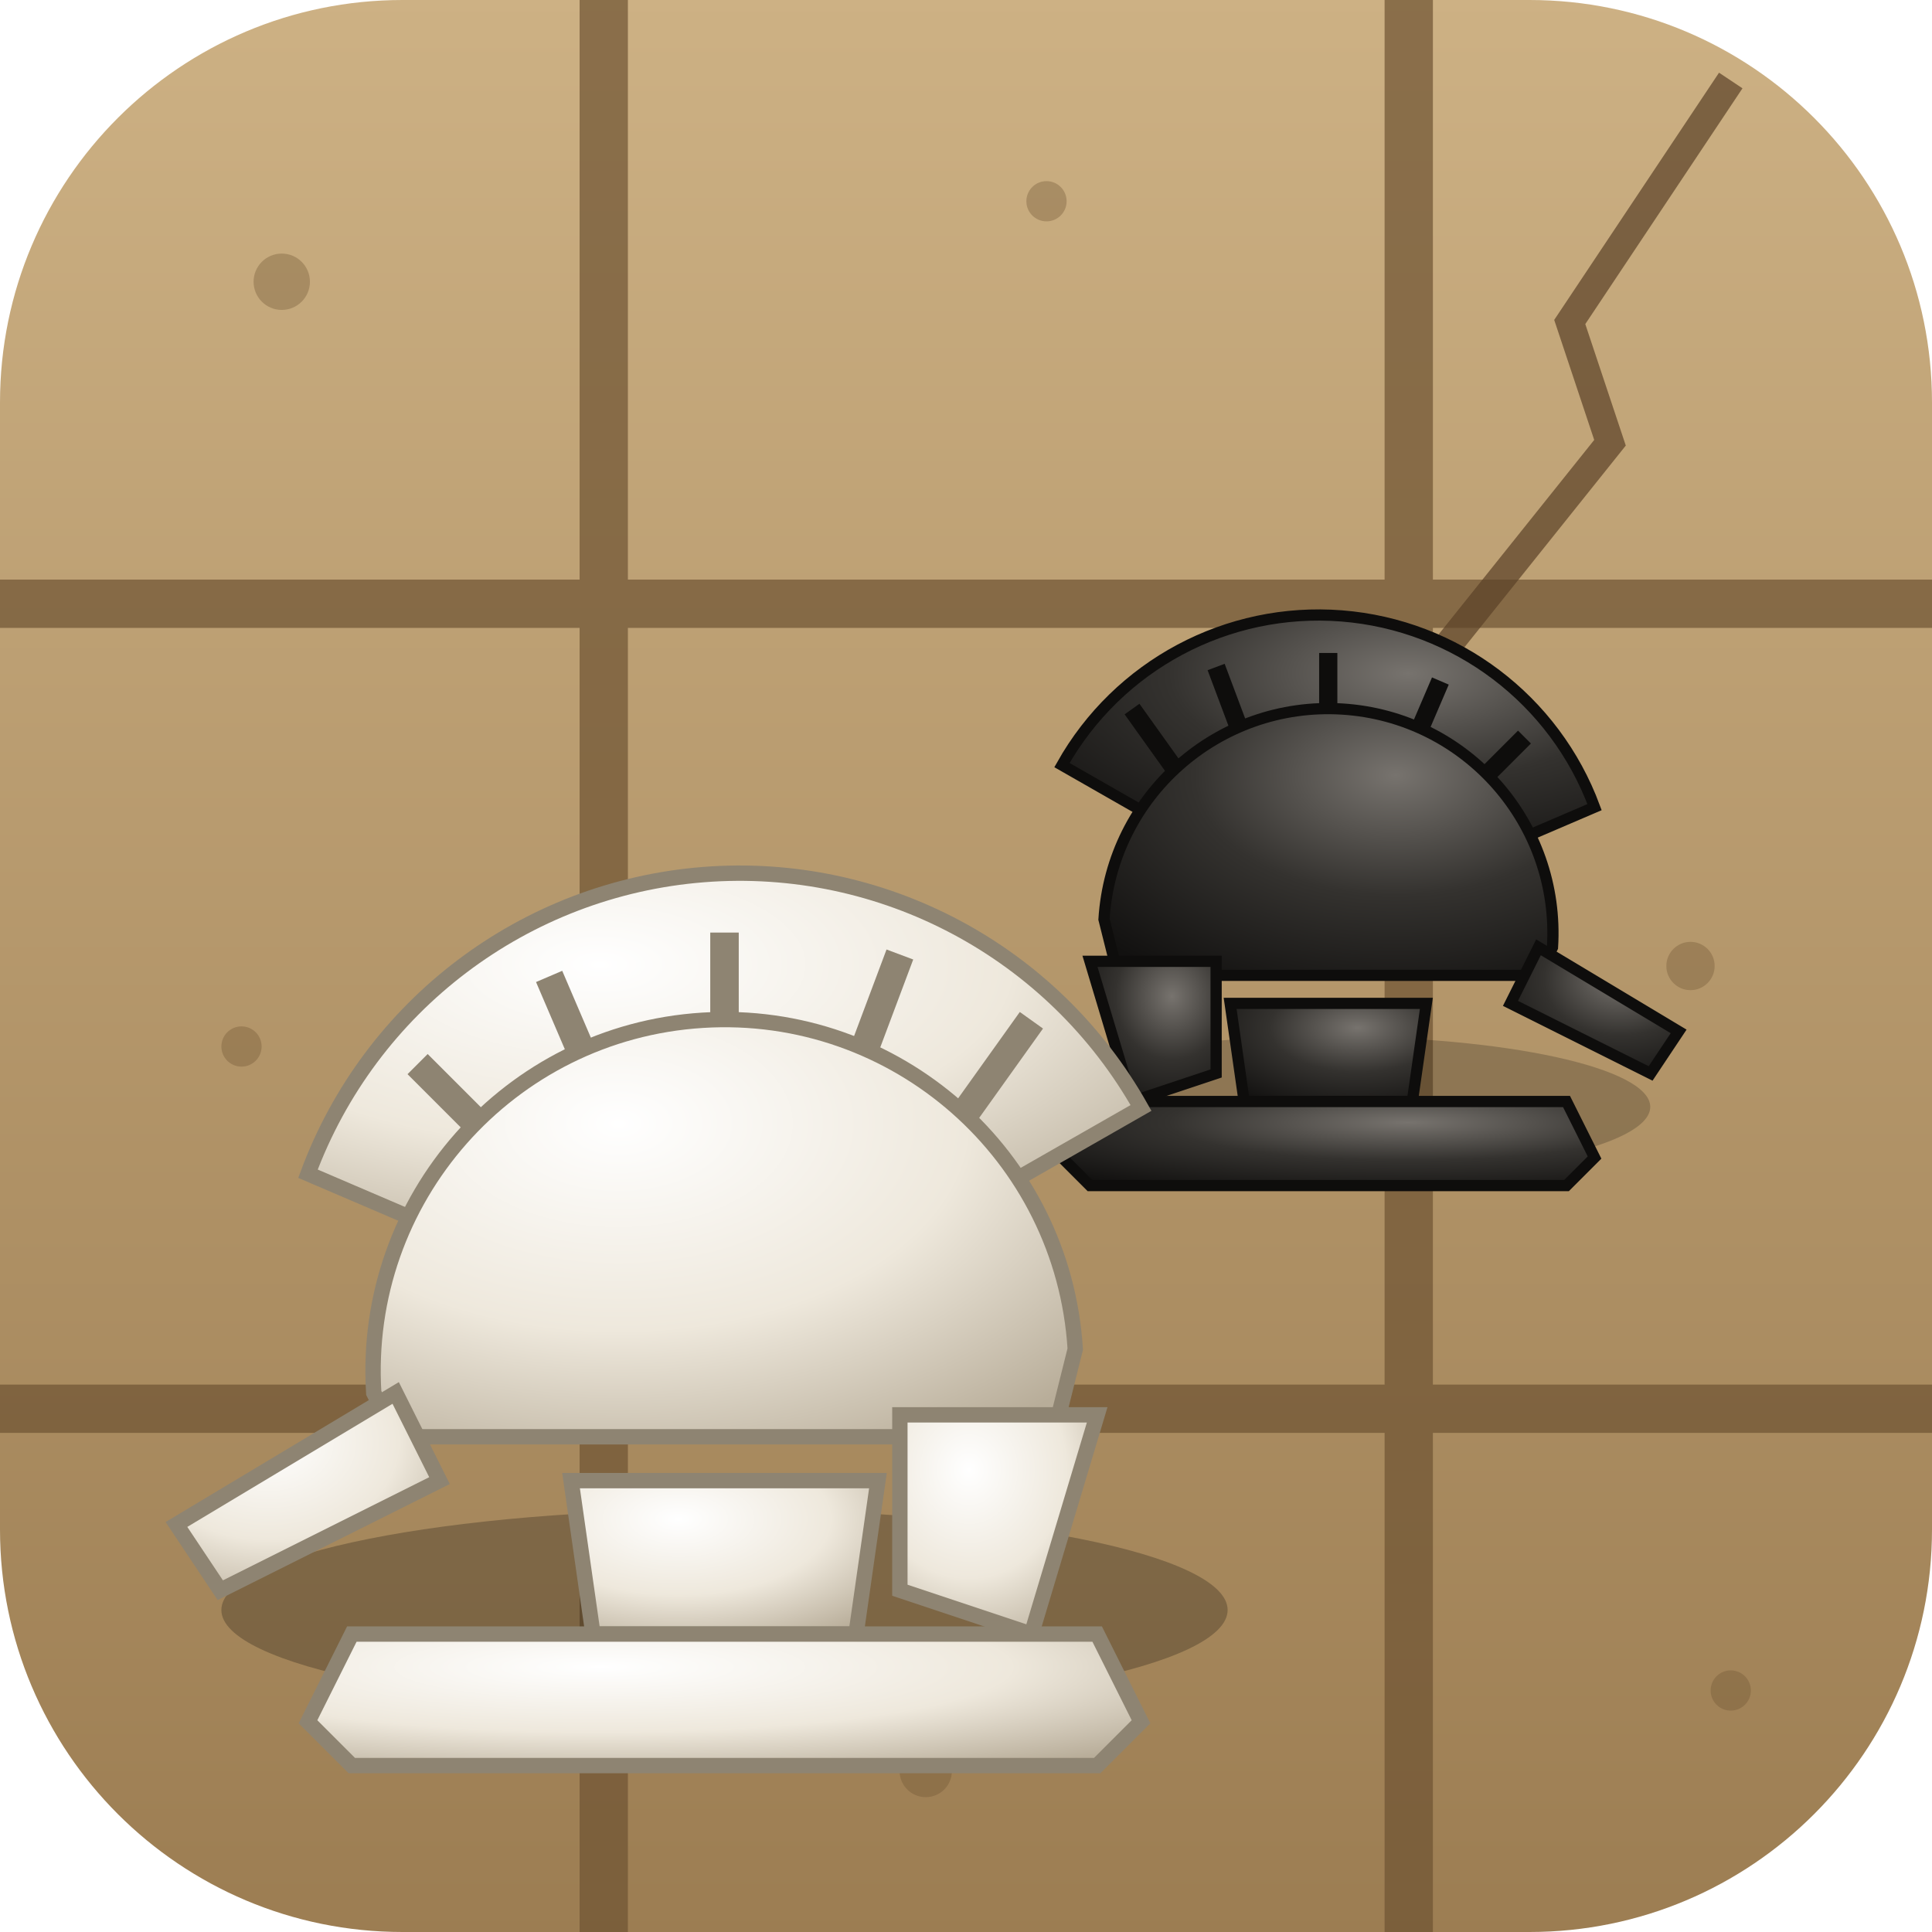
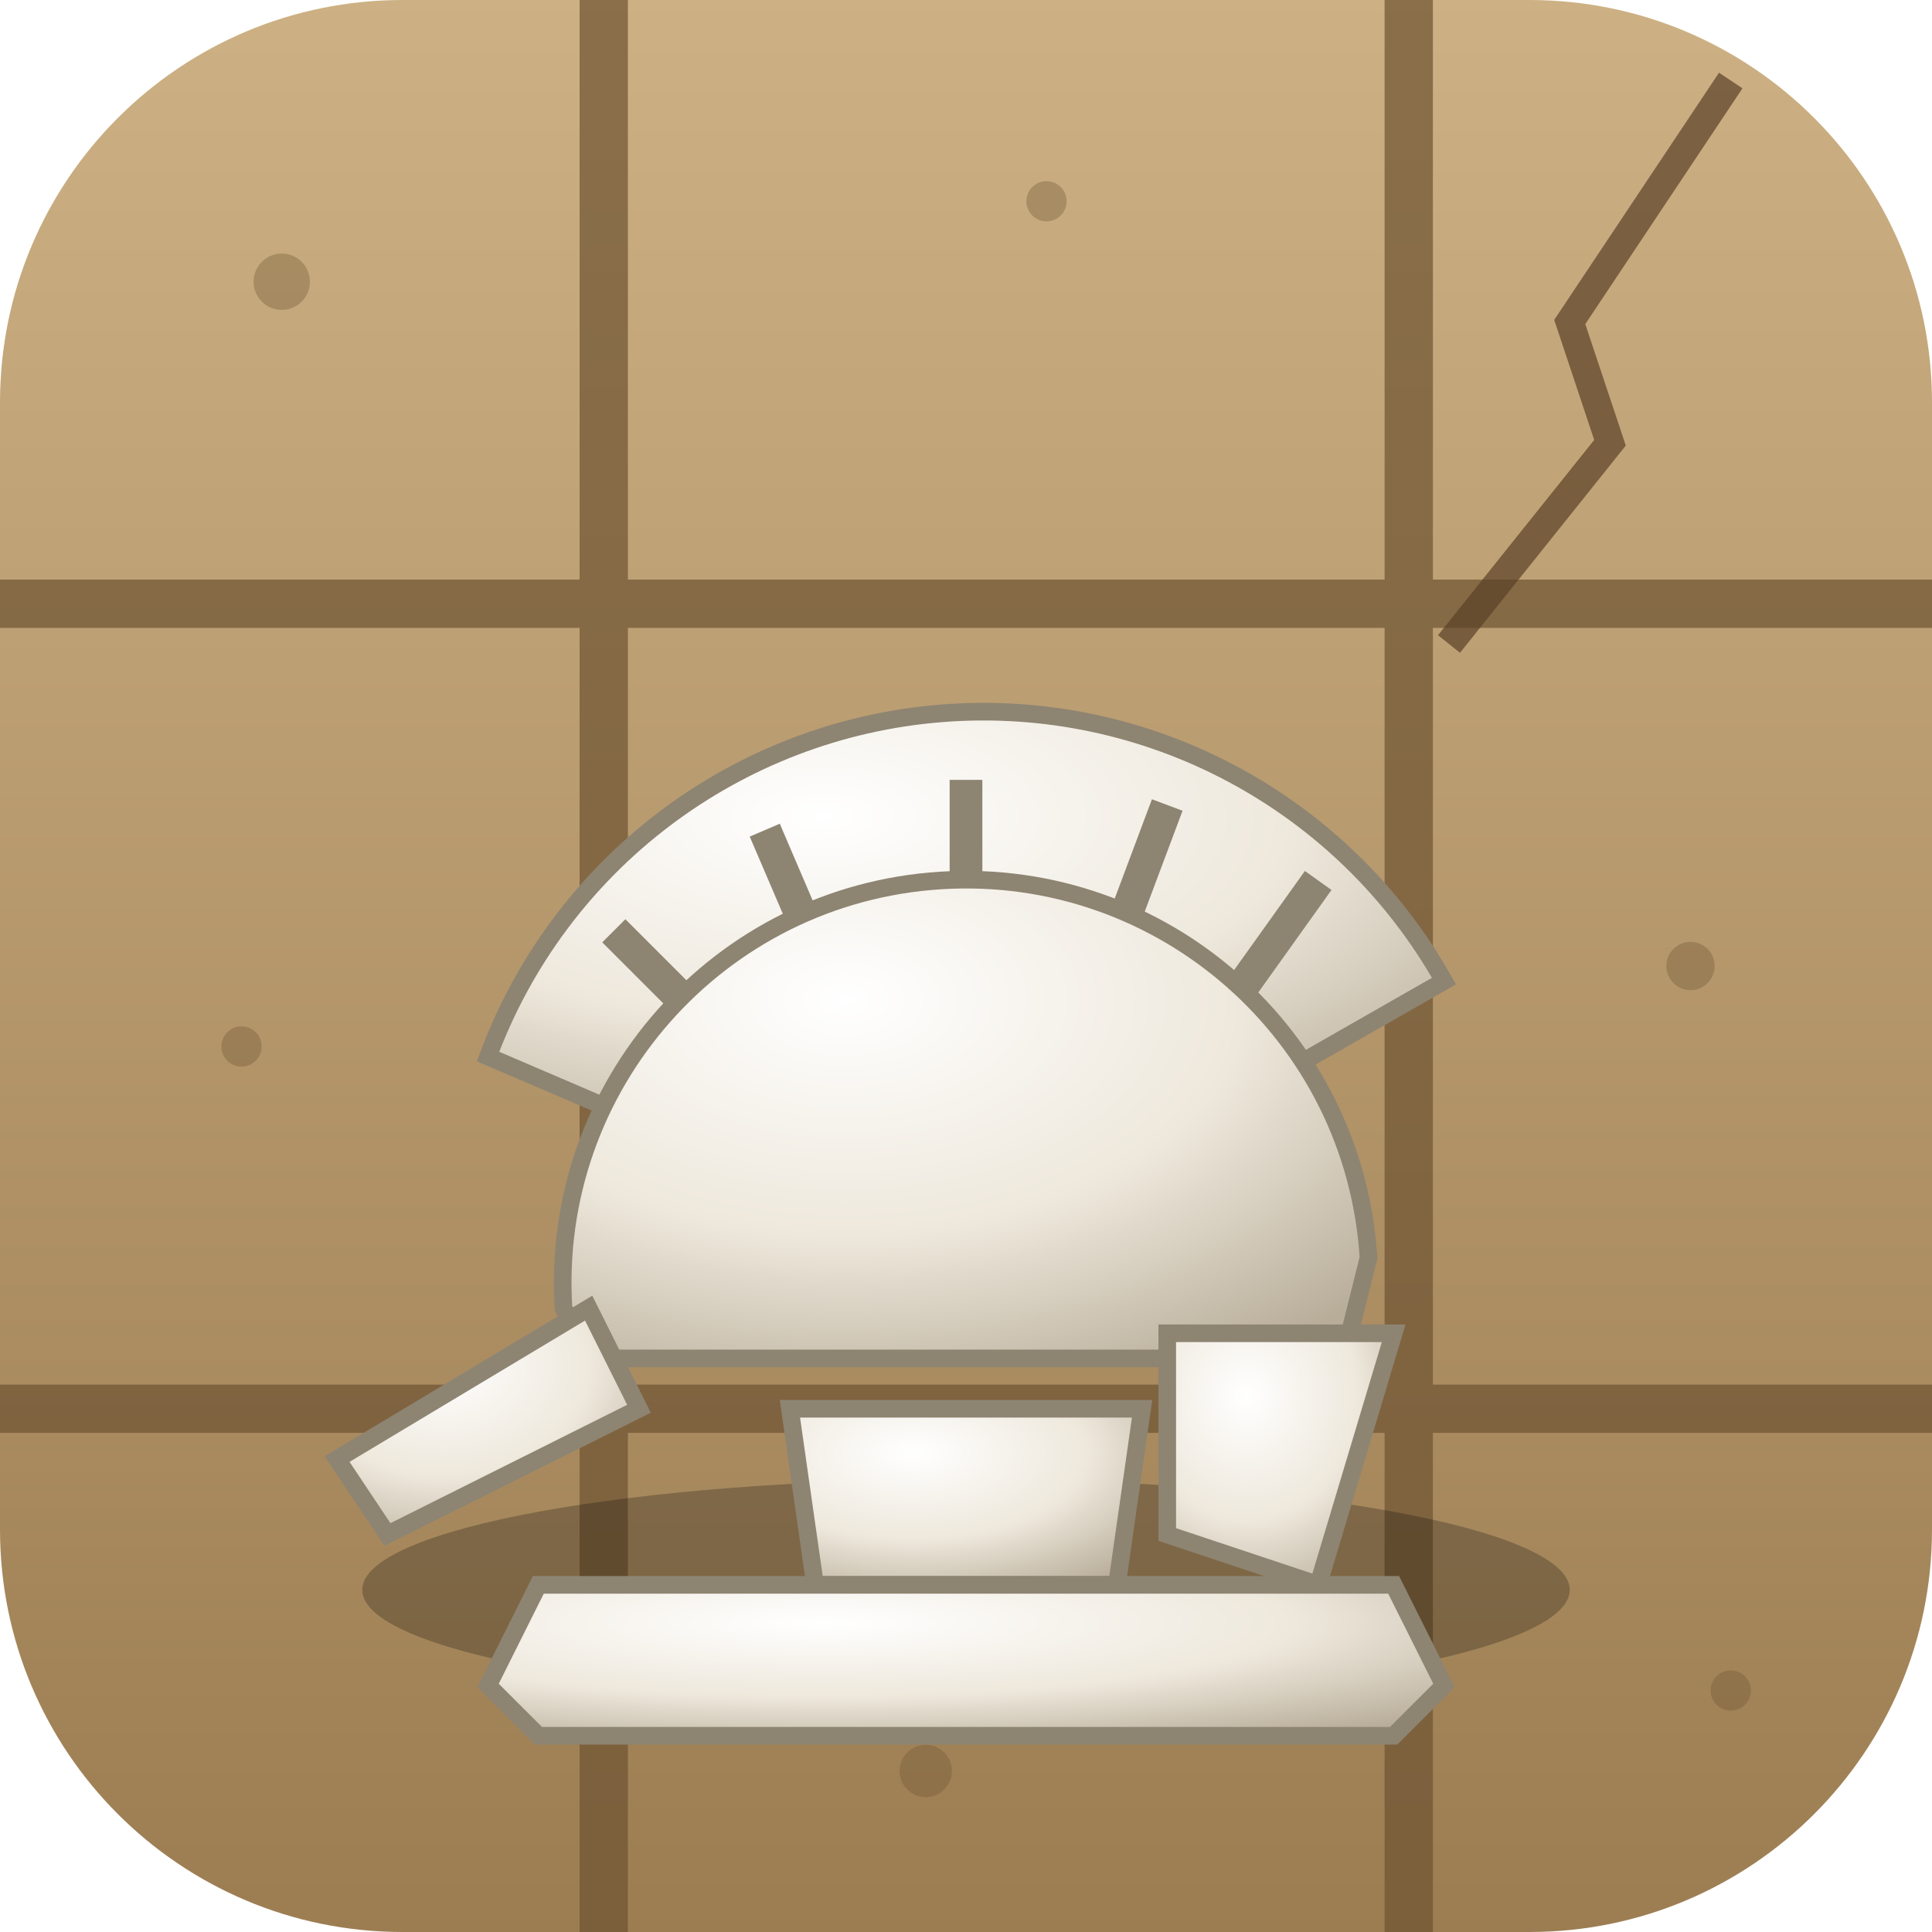
<svg xmlns="http://www.w3.org/2000/svg" viewBox="0 0 96 96" width="96" height="96">
  <defs>
    <clipPath id="lt-c">
      <rect width="96" height="96" rx="20" />
    </clipPath>
    <linearGradient id="lt-bg" x1="0" y1="0" x2="0" y2="1">
      <stop offset="0" stop-color="#cdb184" />
      <stop offset="1" stop-color="#9c7d52" />
    </linearGradient>
    <radialGradient id="lt-k" cx=".35" cy=".25" r=".9">
      <stop offset="0" stop-color="#77736e" />
      <stop offset=".5" stop-color="#34322f" />
      <stop offset="1" stop-color="#121110" />
    </radialGradient>
    <radialGradient id="lt-w" cx=".35" cy=".25" r=".9">
      <stop offset="0" stop-color="#ffffff" />
      <stop offset=".55" stop-color="#eee8dc" />
      <stop offset="1" stop-color="#b8ad99" />
    </radialGradient>
    <symbol id="lt-h" viewBox="-30 -32 60 56" overflow="visible">
      <path d="M-19-6A21 21 0 0 1 19-9L12-5A14 14 0 0 0-12-3Z" />
      <path d="M-14-11L-9-6M-8-15L-5-8M0-17L0-9M8-16L5-8M14-13L9-6" stroke-width="1.3" fill="none" class="ln" />
      <path d="M-16 4A16 16 0 0 1 16 2L15 6H-15Z" />
      <path d="M-15 4L-25 10L-23 13L-13 8Z" />
      <path d="M8 5H17L14 15L8 13Z" />
      <path d="M-7 8H7L6 15H-6Z" />
      <path d="M-17 15H17L19 19L17 21H-17L-19 19Z" />
    </symbol>
  </defs>
  <g clip-path="url(#lt-c)">
    <rect width="96" height="96" fill="url(#lt-bg)" />
    <g stroke="#6e5232" stroke-width="2.4" opacity=".7">
      <path d="M-2 30H98M-2 70H98M30-2V98M70-2V98" />
    </g>
    <path d="M86 4L78 16L80 22L72 32" fill="none" stroke="#5a4026" stroke-width="1.4" opacity=".7" />
    <g fill="#6e5232" opacity=".35">
      <circle cx="14" cy="14" r="1.4" />
      <circle cx="52" cy="10" r="1" />
      <circle cx="84" cy="48" r="1.2" />
      <circle cx="12" cy="52" r="1" />
      <circle cx="46" cy="88" r="1.3" />
      <circle cx="86" cy="84" r="1" />
    </g>
-     <ellipse cx="66" cy="55" rx="16" ry="3.5" fill="#000" opacity=".2" />
-     <use href="#lt-h" x="45" y="22" width="42" height="39" transform="translate(132 0) scale(-1 1)" fill="url(#lt-k)" stroke="#0e0d0c" stroke-width=".8" style="--l:#8a8682" />
-     <ellipse cx="36" cy="80" rx="25" ry="5" fill="#000" opacity=".24" />
-     <use href="#lt-h" x="3" y="30" width="66" height="61" fill="url(#lt-w)" stroke="#8e8472" stroke-width=".7" />
+     <ellipse cx="48" cy="79" rx="30" ry="5.5" fill="#000" opacity=".24" />
+     <use href="#lt-h" x="10" y="20" width="76" height="70" fill="url(#lt-w)" stroke="#8e8472" stroke-width=".7" />
  </g>
</svg>
